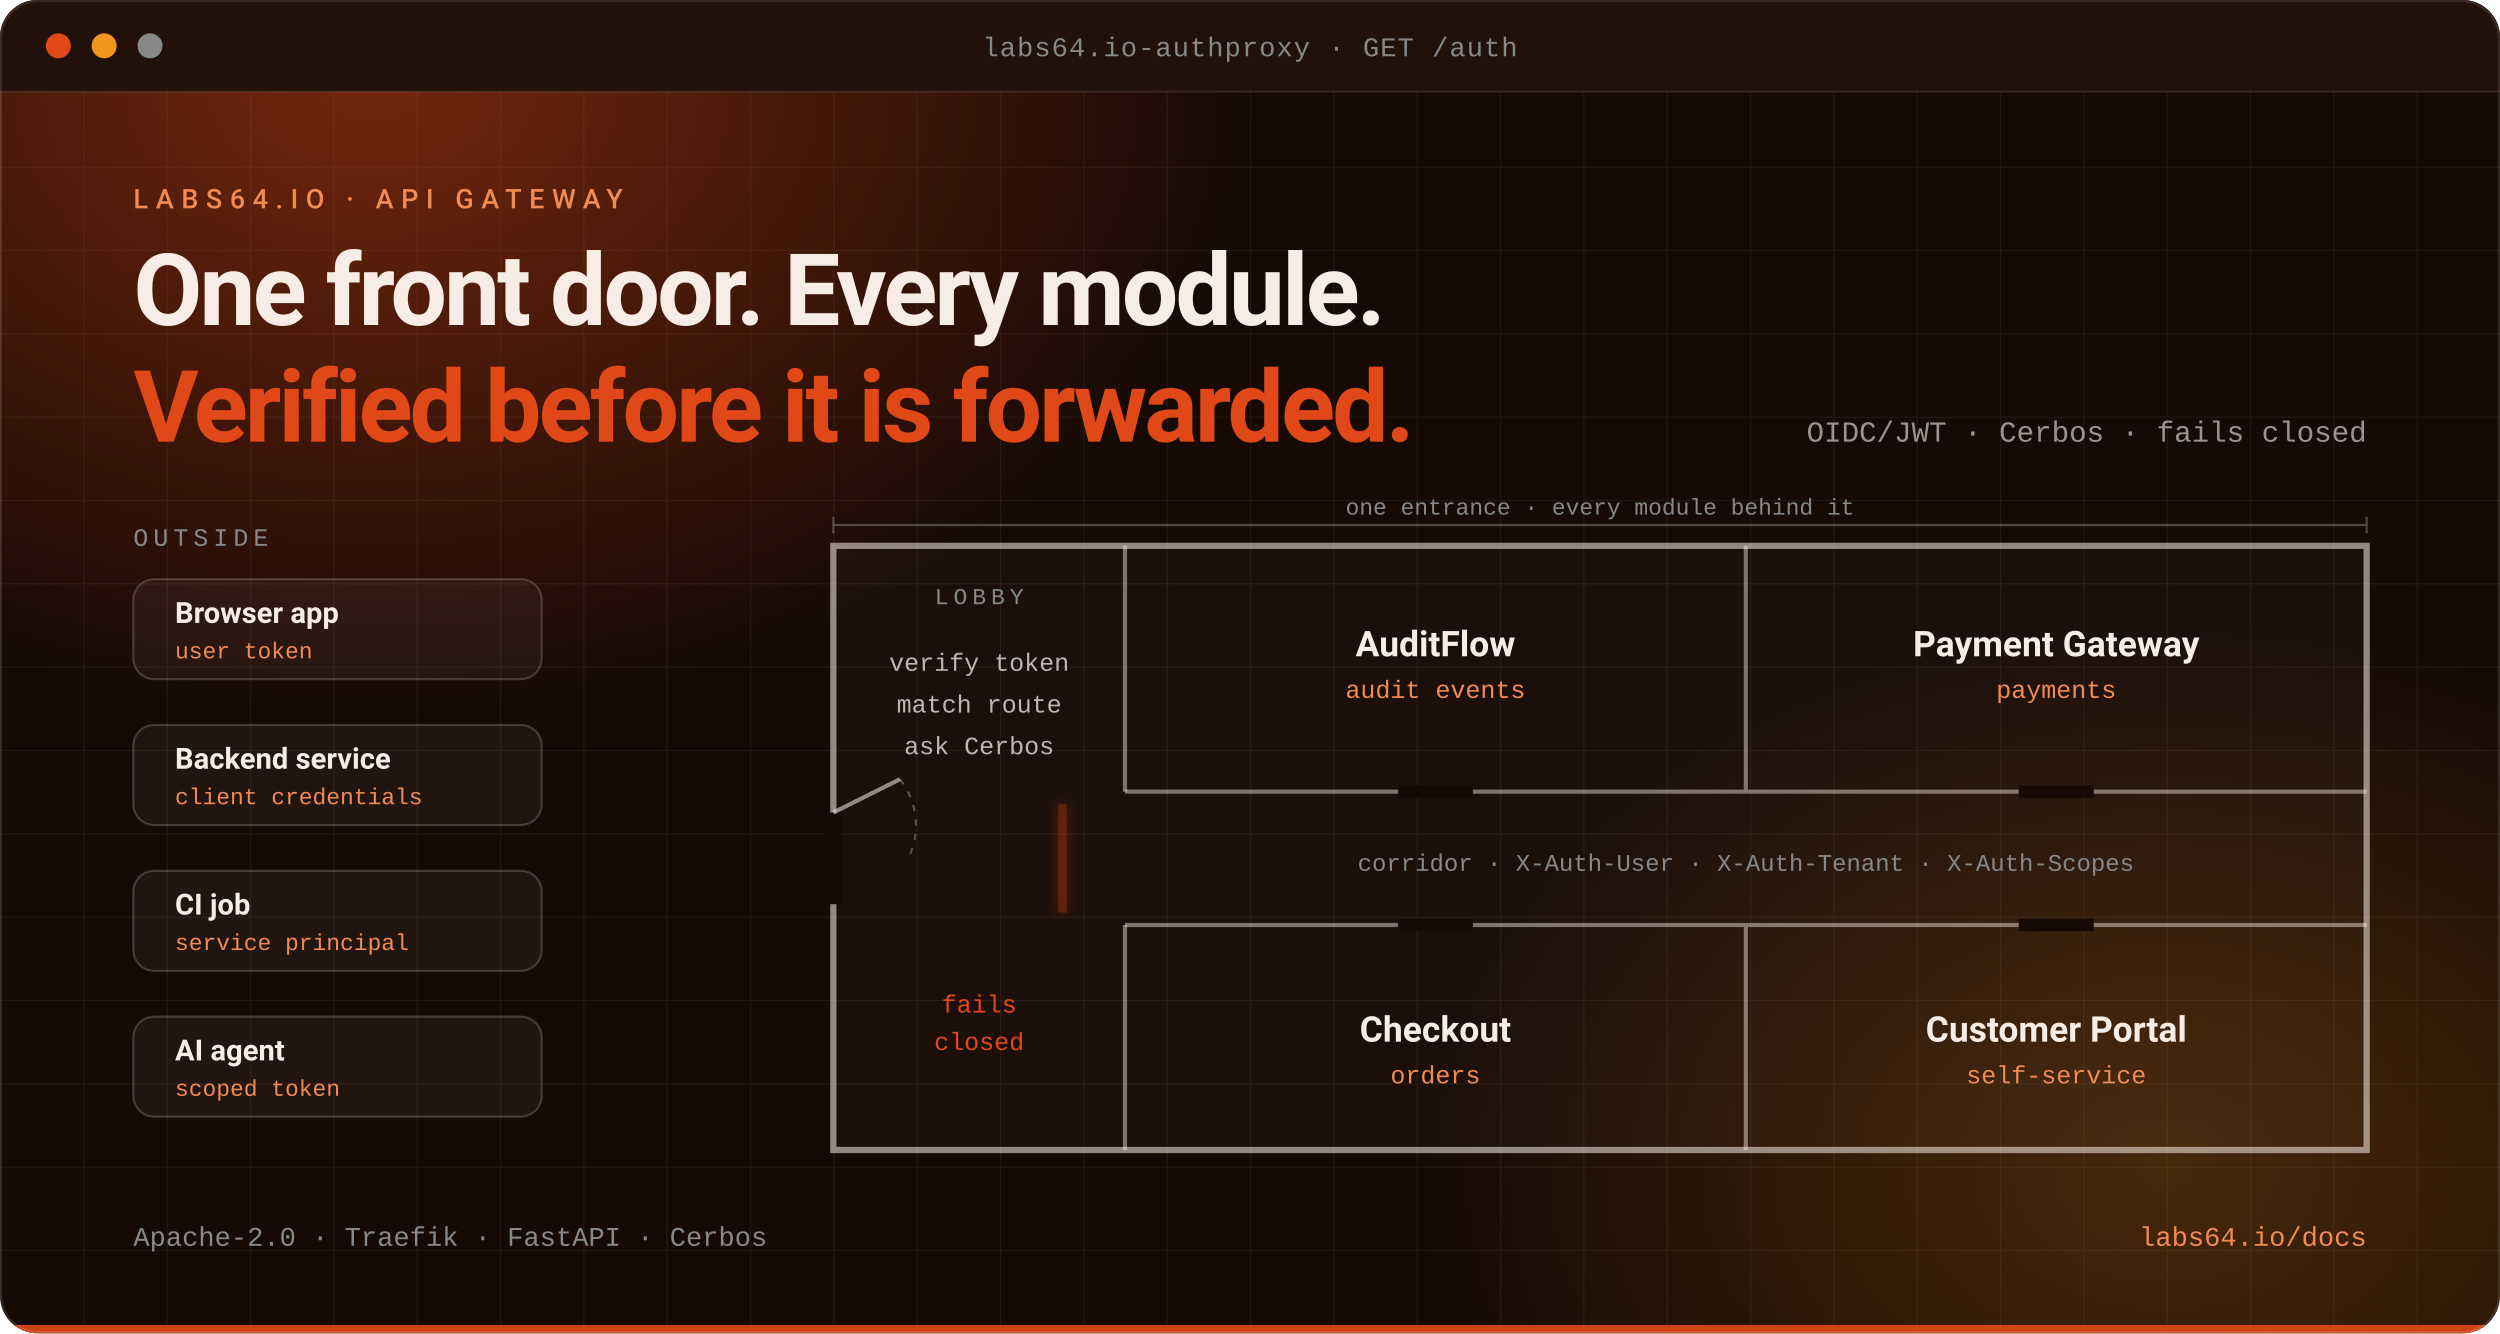
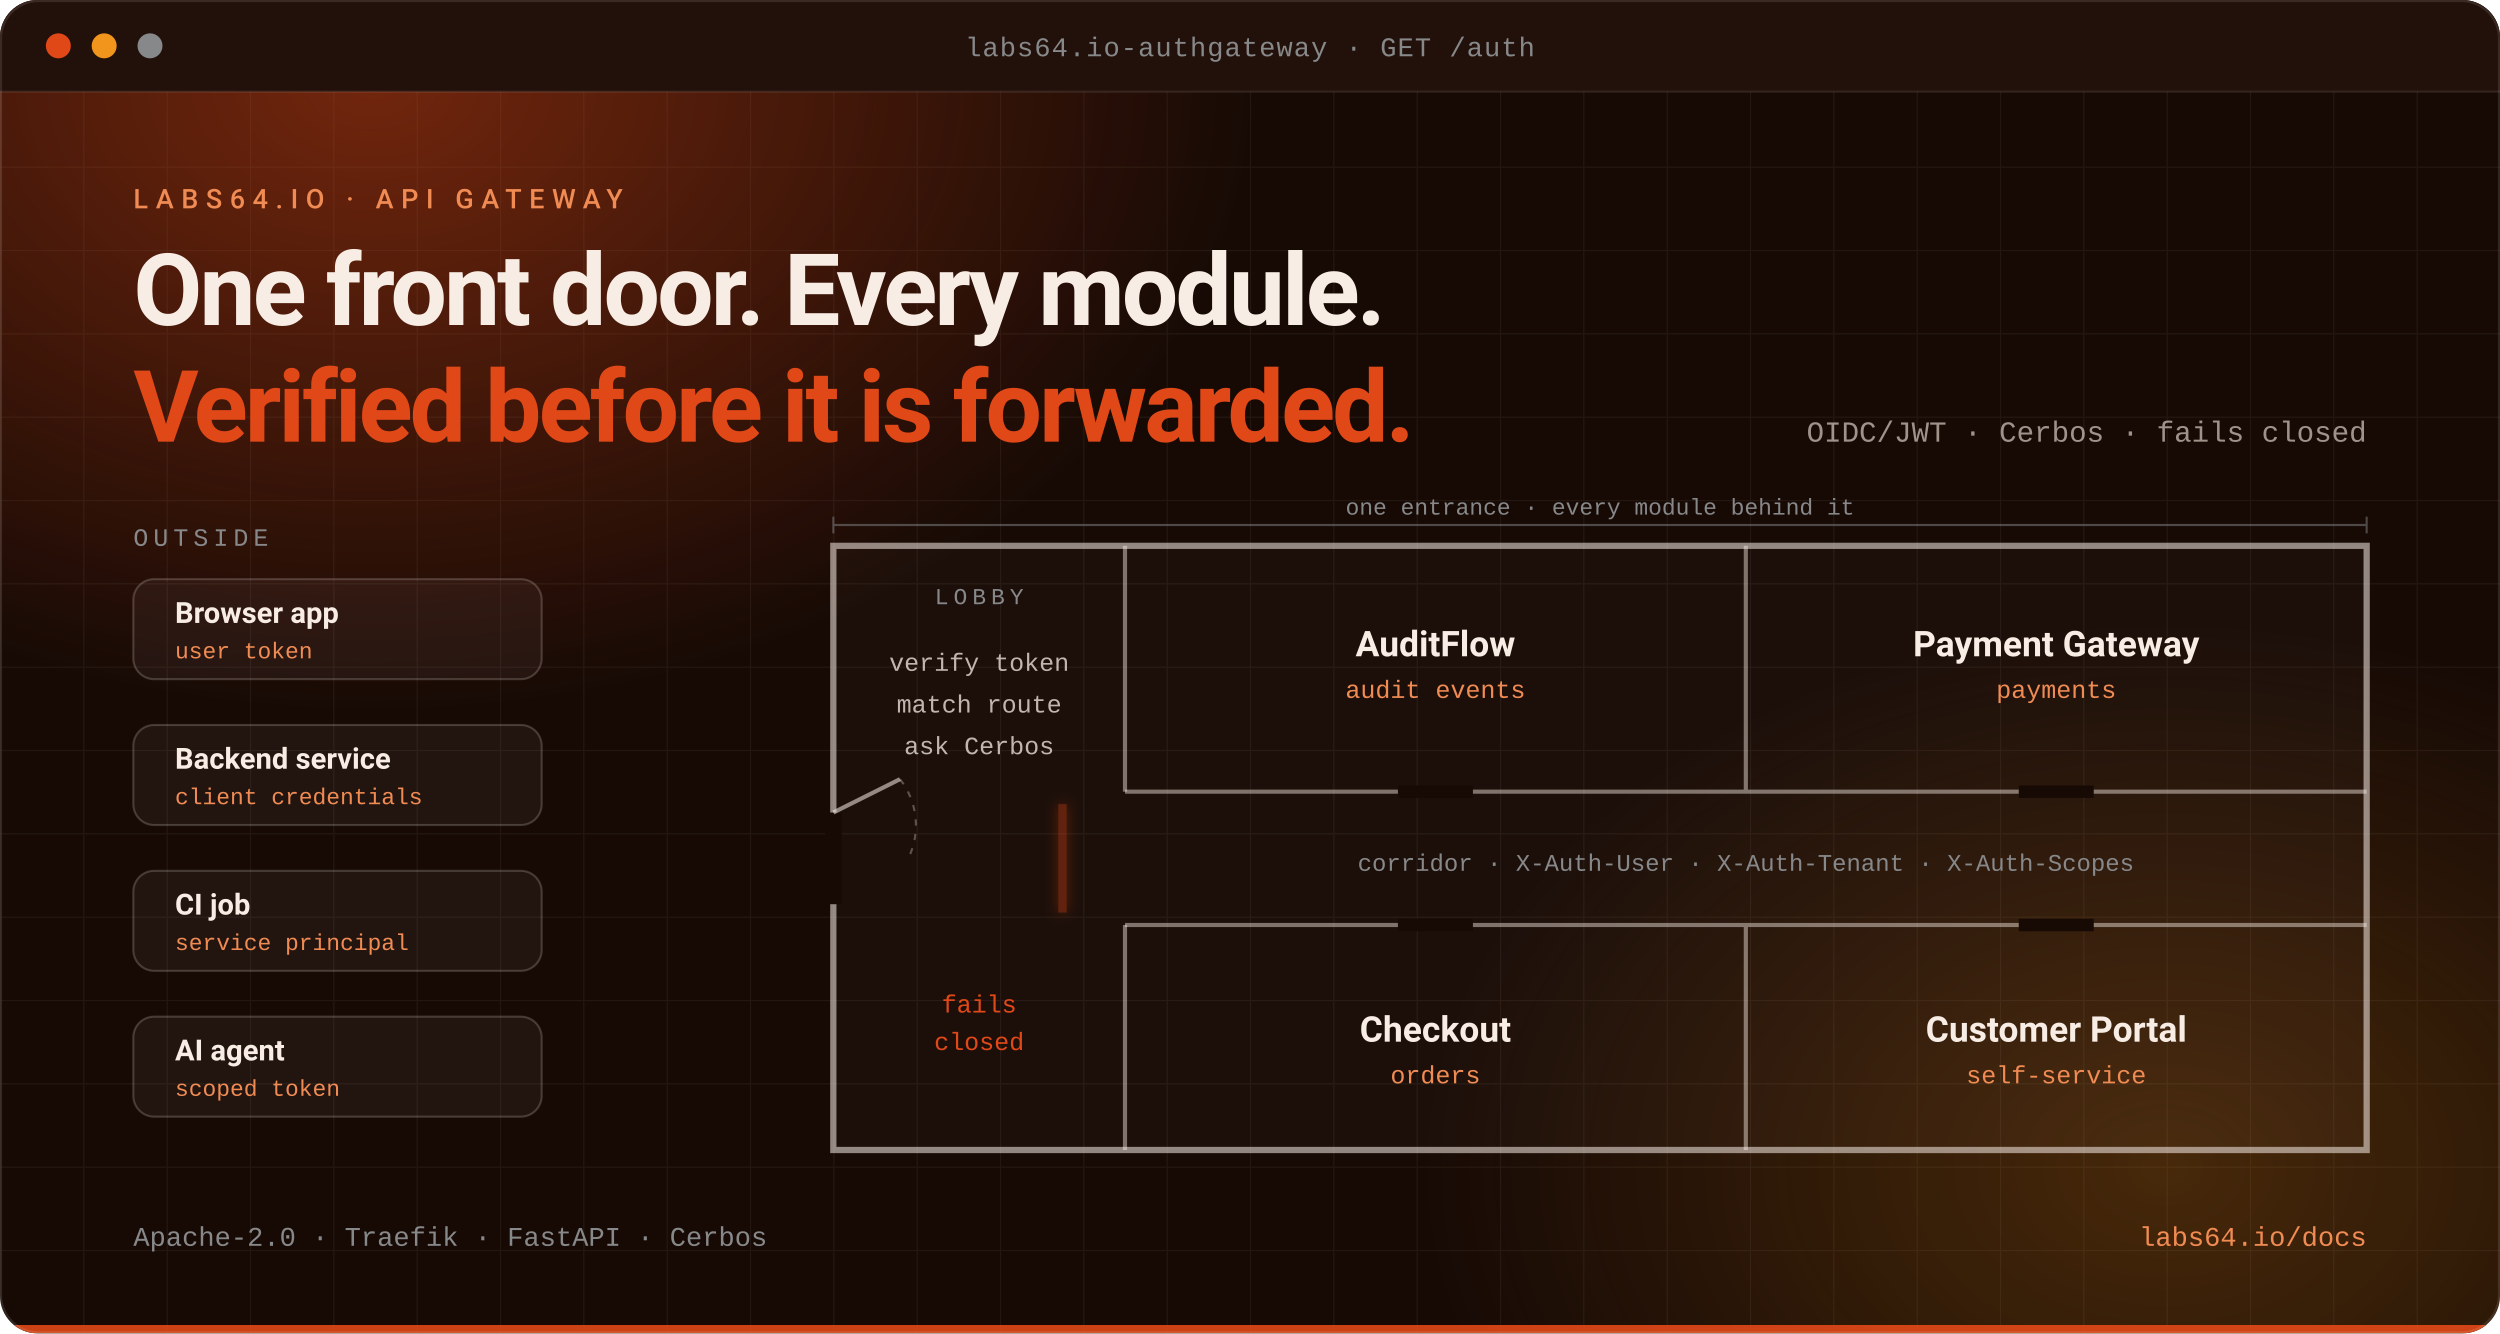
<svg xmlns="http://www.w3.org/2000/svg" viewBox="0 0 1200 640" width="1200" height="640" role="img" aria-labelledby="t d">
  <defs>
    <radialGradient id="hg1" cx=".5" cy=".5" r=".5">
      <stop offset="0" stop-color="#E14817" stop-opacity=".45" />
      <stop offset="1" stop-color="#E14817" stop-opacity="0" />
    </radialGradient>
    <radialGradient id="hg2" cx=".5" cy=".5" r=".5">
      <stop offset="0" stop-color="#F2951C" stop-opacity=".22" />
      <stop offset="1" stop-color="#F2951C" stop-opacity="0" />
    </radialGradient>
    <pattern id="hgrid" width="40" height="40" patternUnits="userSpaceOnUse">
      <path d="M40 0H0V40" fill="none" stroke="#F8EDE5" stroke-opacity=".06" />
    </pattern>
    <filter id="hglow" x="-200%" y="-200%" width="500%" height="500%">
      <feGaussianBlur stdDeviation="3" result="b" />
      <feMerge>
        <feMergeNode in="b" />
        <feMergeNode in="SourceGraphic" />
      </feMerge>
    </filter>
    <clipPath id="hwin">
      <rect width="1200" height="640" rx="18" />
    </clipPath>
    <style>
    .sans{font-family:Roboto,-apple-system,'Segoe UI',Helvetica,Arial,sans-serif}
    .mono{font-family:ui-monospace,SFMono-Regular,Menlo,Consolas,'Liberation Mono',monospace}
    text{white-space:pre}
    @media (prefers-reduced-motion: reduce){ animate, animateMotion, animateTransform{display:none} }
  </style>
  </defs>
  <g clip-path="url(#hwin)">
    <rect width="1200" height="640" fill="#170A05" />
    <rect width="1200" height="640" fill="url(#hgrid)" />
    <ellipse cx="180" cy="40" rx="420" ry="300" fill="url(#hg1)" />
    <ellipse cx="1040" cy="560" rx="360" ry="260" fill="url(#hg2)" />
    <rect width="1200" height="44" fill="#22100A" />
    <line x1="0" y1="44" x2="1200" y2="44" stroke="#F8EDE5" stroke-opacity=".1" />
    <circle cx="28" cy="22" r="6" fill="#E14817" />
    <circle cx="50" cy="22" r="6" fill="#F2951C" />
    <circle cx="72" cy="22" r="6" fill="#87888A" />
-     <text x="600" y="27" class="mono" font-size="13" fill="#87888A" text-anchor="middle" letter-spacing="0.5">labs64.io-authproxy · GET /auth</text>
+     <text x="600" y="27" class="mono" font-size="13" fill="#87888A" text-anchor="middle" letter-spacing="0.5">labs64.io-authgateway · GET /auth</text>
    <text x="64" y="100" class="sans" font-size="13" font-weight="500" fill="#F08B53" letter-spacing="3.6">LABS64.IO  ·  API GATEWAY</text>
    <text x="64" y="156" class="sans" font-size="48" font-weight="700" fill="#F8EDE5" letter-spacing="-1.4">One front door. Every module.</text>
    <text x="64" y="212" class="sans" font-size="48" font-weight="700" fill="#E14817" letter-spacing="-1.4">Verified before it is forwarded.</text>
    <text x="1136" y="212" class="mono" font-size="14" fill="#F8EDE5" fill-opacity="0.6" text-anchor="end">OIDC/JWT  ·  Cerbos  ·  fails closed</text>
    <text x="64" y="262" class="mono" font-size="12" fill="#87888A" letter-spacing="2.4">OUTSIDE</text>
    <rect x="64" y="278" width="196" height="48" rx="10" fill="#F8EDE5" fill-opacity=".05" stroke="#F8EDE5" stroke-opacity=".2" />
    <text x="84" y="299" class="sans" font-size="14" font-weight="700" fill="#F8EDE5">Browser app</text>
    <text x="84" y="316" class="mono" font-size="11" fill="#F08B53">user token</text>
    <rect x="64" y="348" width="196" height="48" rx="10" fill="#F8EDE5" fill-opacity=".05" stroke="#F8EDE5" stroke-opacity=".2" />
    <text x="84" y="369" class="sans" font-size="14" font-weight="700" fill="#F8EDE5">Backend service</text>
    <text x="84" y="386" class="mono" font-size="11" fill="#F08B53">client credentials</text>
    <rect x="64" y="418" width="196" height="48" rx="10" fill="#F8EDE5" fill-opacity=".05" stroke="#F8EDE5" stroke-opacity=".2" />
    <text x="84" y="439" class="sans" font-size="14" font-weight="700" fill="#F8EDE5">CI job</text>
    <text x="84" y="456" class="mono" font-size="11" fill="#F08B53">service principal</text>
    <rect x="64" y="488" width="196" height="48" rx="10" fill="#F8EDE5" fill-opacity=".05" stroke="#F8EDE5" stroke-opacity=".2" />
    <text x="84" y="509" class="sans" font-size="14" font-weight="700" fill="#F8EDE5">AI agent</text>
    <text x="84" y="526" class="mono" font-size="11" fill="#F08B53">scoped token</text>
    <rect x="400" y="262" width="736" height="290" fill="#F8EDE5" fill-opacity=".025" stroke="#F8EDE5" stroke-opacity=".55" stroke-width="3" />
    <rect x="396" y="390" width="8" height="44" fill="#170A05" />
    <path d="M400,390 L432,374" stroke="#F8EDE5" stroke-opacity=".55" stroke-width="2" />
    <path d="M432,374 A36,36 0 0,1 436,412" fill="none" stroke="#F8EDE5" stroke-opacity=".3" stroke-dasharray="3 4" />
    <path d="M540,262 V380 M540,444 V552" stroke="#F8EDE5" stroke-opacity=".45" stroke-width="2" />
    <path d="M540,380 H1136 M540,444 H1136 M838,262 V380 M838,444 V552" stroke="#F8EDE5" stroke-opacity=".45" stroke-width="2" />
    <rect x="671" y="377" width="36" height="6" fill="#170A05" />
    <rect x="969" y="377" width="36" height="6" fill="#170A05" />
    <rect x="671" y="441" width="36" height="6" fill="#170A05" />
    <rect x="969" y="441" width="36" height="6" fill="#170A05" />
    <path d="M400,252 H1136 M400,248 V256 M1136,248 V256" stroke="#87888A" stroke-opacity=".5" />
    <text x="768" y="247" class="mono" font-size="11" fill="#87888A" text-anchor="middle">one entrance · every module behind it</text>
    <text x="470" y="290" class="mono" font-size="11" fill="#87888A" text-anchor="middle" letter-spacing="2.4">LOBBY</text>
    <text x="470" y="322" class="mono" font-size="12" fill="#F8EDE5" fill-opacity="0.75" text-anchor="middle">verify token</text>
    <text x="470" y="342" class="mono" font-size="12" fill="#F8EDE5" fill-opacity="0.75" text-anchor="middle">match route</text>
    <text x="470" y="362" class="mono" font-size="12" fill="#F8EDE5" fill-opacity="0.75" text-anchor="middle">ask Cerbos</text>
    <text x="470" y="486" class="mono" font-size="12" fill="#E14817" text-anchor="middle">fails</text>
    <text x="470" y="504" class="mono" font-size="12" fill="#E14817" text-anchor="middle">closed</text>
    <rect x="508" y="386" width="4" height="52" fill="#E14817" filter="url(#hglow)" opacity=".35">
      <animate attributeName="opacity" values=".35;1;.35;.35;1;.35;.35;1;.35" keyTimes="0;.05;.12;.38;.43;.5;.72;.76;1" dur="6s" begin="0s" repeatCount="indefinite" />
    </rect>
    <rect x="541" y="262" width="296" height="118" fill="#E14817" opacity="0">
      <animate attributeName="opacity" values="0;0;.22;0;0" keyTimes="0;.01;.06;.2;1" dur="6s" begin="0.9s" repeatCount="indefinite" />
    </rect>
    <text x="689" y="315" class="sans" font-size="17" font-weight="700" fill="#F8EDE5" text-anchor="middle">AuditFlow</text>
    <text x="689" y="335" class="mono" font-size="12" fill="#F08B53" text-anchor="middle">audit events</text>
    <rect x="839" y="262" width="296" height="118" fill="#E14817" opacity="0">
      <animate attributeName="opacity" values="0;0;.22;0;0" keyTimes="0;.01;.06;.2;1" dur="6s" begin="3.1s" repeatCount="indefinite" />
    </rect>
    <text x="987" y="315" class="sans" font-size="17" font-weight="700" fill="#F8EDE5" text-anchor="middle">Payment Gateway</text>
    <text x="987" y="335" class="mono" font-size="12" fill="#F08B53" text-anchor="middle">payments</text>
    <text x="689" y="500" class="sans" font-size="17" font-weight="700" fill="#F8EDE5" text-anchor="middle">Checkout</text>
    <text x="689" y="520" class="mono" font-size="12" fill="#F08B53" text-anchor="middle">orders</text>
    <text x="987" y="500" class="sans" font-size="17" font-weight="700" fill="#F8EDE5" text-anchor="middle">Customer Portal</text>
    <text x="987" y="520" class="mono" font-size="12" fill="#F08B53" text-anchor="middle">self-service</text>
    <text x="838" y="418" class="mono" font-size="11.5" fill="#87888A" text-anchor="middle">corridor · X-Auth-User · X-Auth-Tenant · X-Auth-Scopes</text>
    <path id="hd1" d="M260,302 C330,302 330,412 404,412 L689,412 L689,330" fill="none" />
    <path id="hd2" d="M260,372 C330,372 340,412 404,412 L987,412 L987,330" fill="none" />
    <path id="hd3" d="M260,512 C330,512 330,412 404,412 L500,412" fill="none" />
    <circle r="6" fill="#F8EDE5" filter="url(#hglow)" opacity="0">
      <animateMotion dur="6s" begin="0s" repeatCount="indefinite" keyPoints="0;1;1" keyTimes="0;.22;1" calcMode="linear">
        <mpath href="#hd1" />
      </animateMotion>
      <animate attributeName="opacity" values="0;1;1;0;0" keyTimes="0;.02;.2;.23;1" dur="6s" begin="0s" repeatCount="indefinite" />
    </circle>
    <circle r="6" fill="#F8EDE5" filter="url(#hglow)" opacity="0">
      <animateMotion dur="6s" begin="1.9s" repeatCount="indefinite" keyPoints="0;1;1" keyTimes="0;.22;1" calcMode="linear">
        <mpath href="#hd2" />
      </animateMotion>
      <animate attributeName="opacity" values="0;1;1;0;0" keyTimes="0;.02;.2;.23;1" dur="6s" begin="1.9s" repeatCount="indefinite" />
    </circle>
    <circle r="6" fill="#F8EDE5" filter="url(#hglow)" opacity="0">
      <animateMotion dur="6s" begin="4" repeatCount="indefinite" keyPoints="0;1;1" keyTimes="0;.14;1" calcMode="linear">
        <mpath href="#hd3" />
      </animateMotion>
      <animate attributeName="opacity" values="0;1;1;0;0" keyTimes="0;.02;.24;.28;1" dur="6s" begin="4s" repeatCount="indefinite" />
      <animate attributeName="fill" values="#F8EDE5;#F8EDE5;#E14817;#E14817" keyTimes="0;.13;.14;1" dur="6s" begin="4s" repeatCount="indefinite" />
    </circle>
    <g opacity="0">
      <animate attributeName="opacity" values="0;0;1;1;0;0" keyTimes="0;.14;.15;.26;.3;1" dur="6s" begin="4s" repeatCount="indefinite" />
      <rect x="424" y="430" width="92" height="26" rx="6" fill="#E14817" />
      <text x="470" y="448" class="mono" font-size="12" font-weight="500" fill="#F8EDE5" text-anchor="middle">403 · scope</text>
    </g>
    <text x="64" y="598" class="mono" font-size="13" fill="#87888A">Apache-2.0 · Traefik · FastAPI · Cerbos</text>
    <text x="1136" y="598" class="mono" font-size="13" fill="#F08B53" text-anchor="end">labs64.io/docs</text>
    <rect x="0" y="636" width="1200" height="4" fill="#E14817" opacity=".9">
      <animate attributeName="width" dur="6s" repeatCount="indefinite" values="0;1200" />
    </rect>
  </g>
  <rect x=".5" y=".5" width="1199" height="639" rx="18" fill="none" stroke="#F8EDE5" stroke-opacity=".12" />
</svg>
